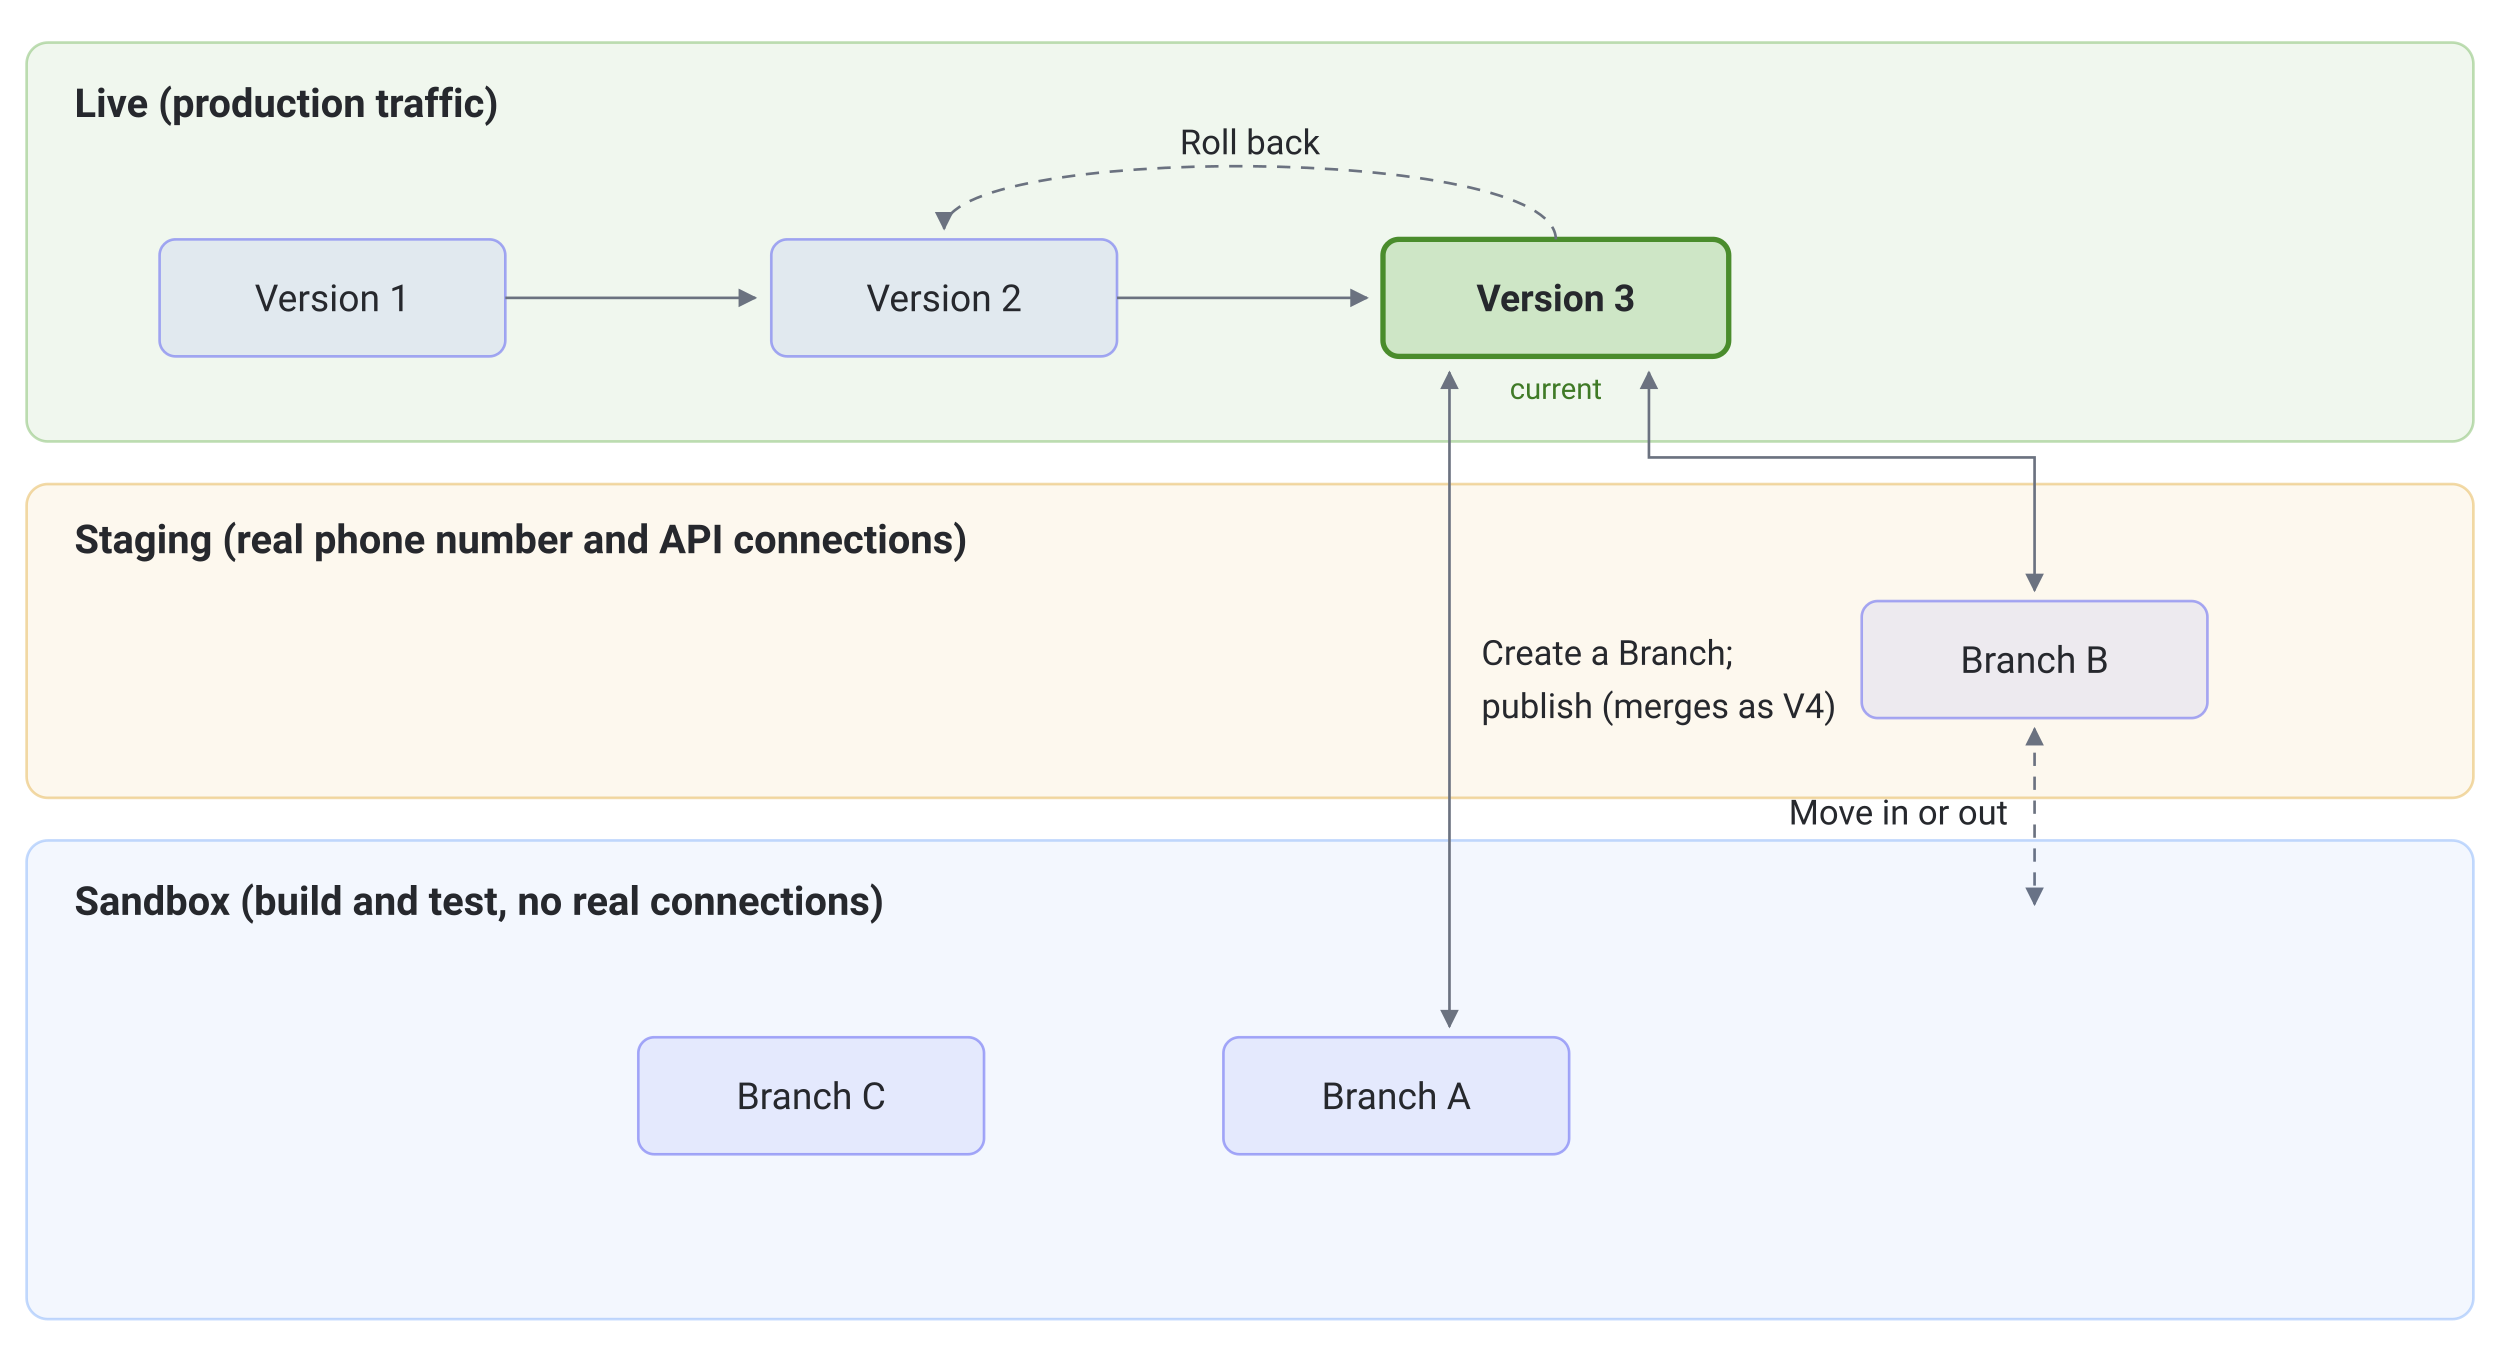
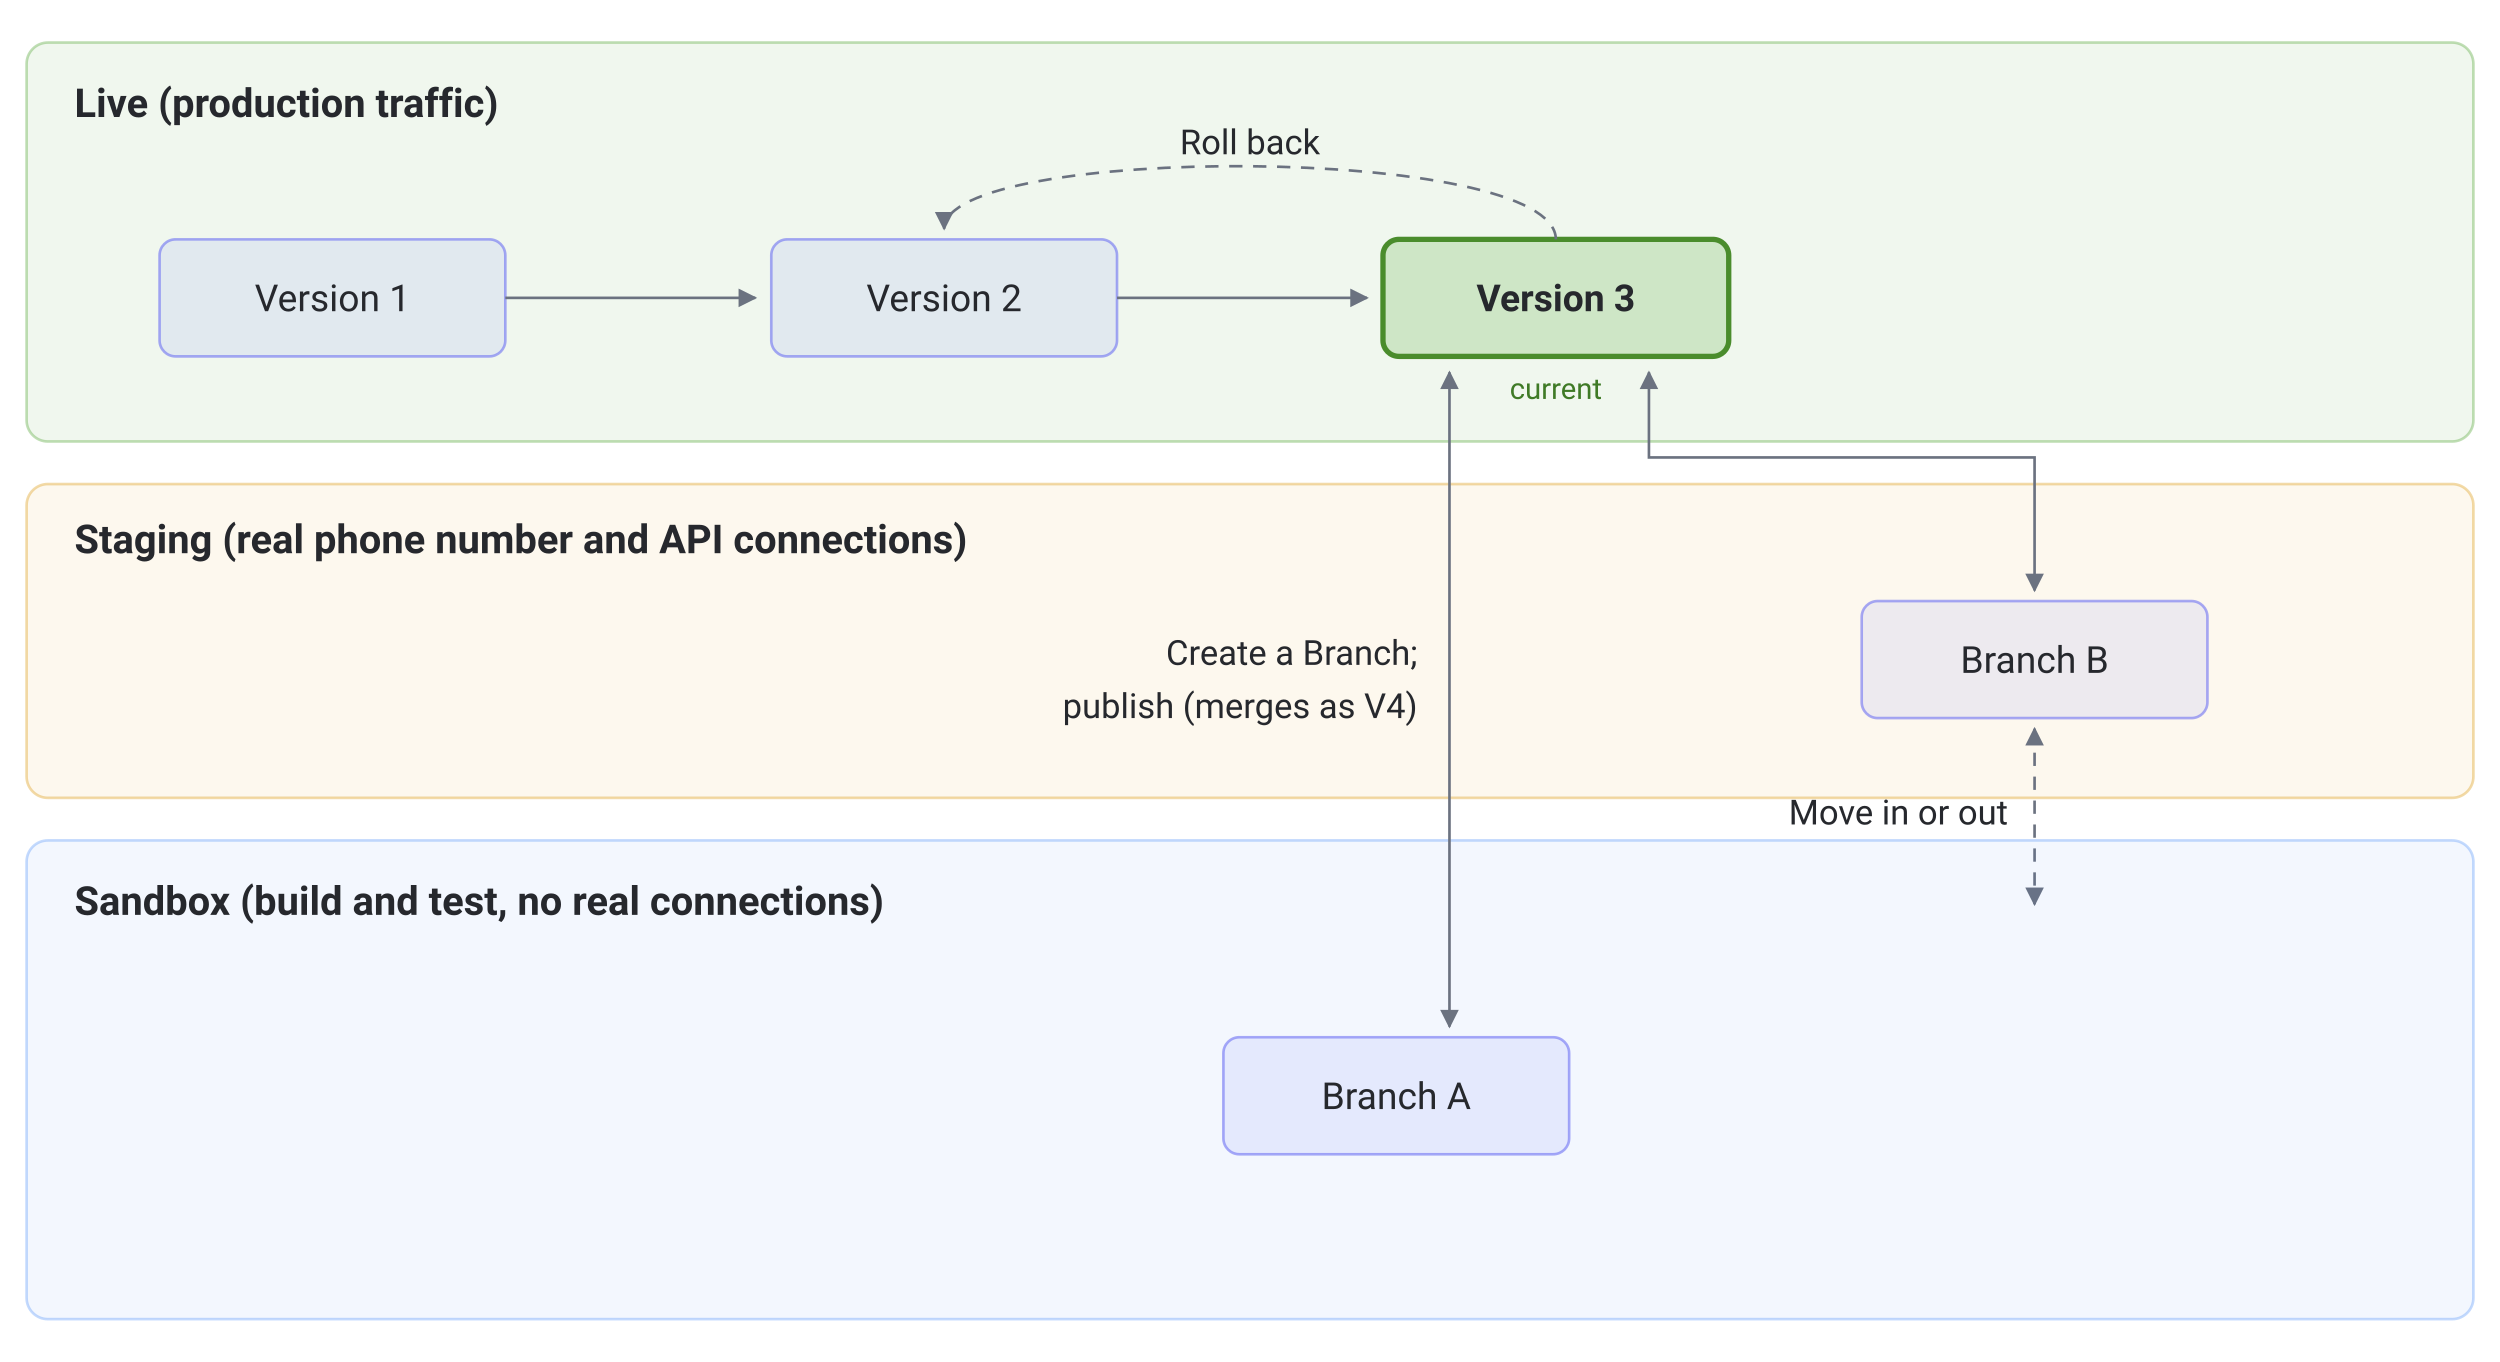
<svg xmlns="http://www.w3.org/2000/svg" viewBox="0 0 940 512" font-family="ui-sans-serif, system-ui, -apple-system, 'Segoe UI', Roboto, Helvetica, Arial, sans-serif">
  <defs>
    <marker id="arr" viewBox="0 0 10 10" refX="9" refY="5" markerWidth="7" markerHeight="7" orient="auto-start-reverse">
      <path d="M 0 0 L 10 5 L 0 10 z" fill="#6b7280" />
    </marker>
  </defs>
  <rect x="10" y="16" width="920" height="150" rx="8" fill="rgba(74,160,44,0.08)" stroke="rgba(74,160,44,0.35)" />
  <text x="28" y="44" font-size="15" font-weight="600" fill="#26282d">Live (production traffic)</text>
  <rect x="60" y="90" width="130" height="44" rx="6" fill="rgba(99,102,241,0.10)" stroke="rgba(99,102,241,0.55)" />
  <rect x="290" y="90" width="130" height="44" rx="6" fill="rgba(99,102,241,0.10)" stroke="rgba(99,102,241,0.55)" />
  <rect x="520" y="90" width="130" height="44" rx="6" fill="rgba(74,160,44,0.20)" stroke="#4a8c2c" stroke-width="2" />
  <text x="125" y="117" font-size="14" text-anchor="middle" fill="#26282d">Version 1</text>
  <text x="355" y="117" font-size="14" text-anchor="middle" fill="#26282d">Version 2</text>
  <text x="585" y="117" font-size="14" font-weight="600" text-anchor="middle" fill="#26282d">Version 3</text>
  <text x="585" y="150" font-size="11" text-anchor="middle" fill="#3f7a26">current</text>
  <line x1="190" y1="112" x2="284" y2="112" stroke="#6b7280" marker-end="url(#arr)" />
  <line x1="420" y1="112" x2="514" y2="112" stroke="#6b7280" marker-end="url(#arr)" />
  <path d="M 585 90 C 585 54, 355 54, 355 86" fill="none" stroke="#6b7280" stroke-dasharray="5 4" marker-end="url(#arr)" />
  <text x="470" y="58" font-size="13" text-anchor="middle" fill="#26282d">Roll back</text>
  <rect x="10" y="182" width="920" height="118" rx="8" fill="rgba(217,150,6,0.07)" stroke="rgba(217,150,6,0.35)" />
  <text x="28" y="208" font-size="15" font-weight="600" fill="#26282d">Staging (real phone number and API connections)</text>
  <rect x="700" y="226" width="130" height="44" rx="6" fill="rgba(99,102,241,0.10)" stroke="rgba(99,102,241,0.55)" />
  <text x="765" y="253" font-size="14" text-anchor="middle" fill="#26282d">Branch B</text>
  <path d="M 765 222 L 765 172 L 620 172 L 620 140" fill="none" stroke="#6b7280" marker-start="url(#arr)" marker-end="url(#arr)" />
  <line x1="765" y1="274" x2="765" y2="340" stroke="#6b7280" stroke-dasharray="5 4" marker-start="url(#arr)" marker-end="url(#arr)" />
  <text x="755" y="310" font-size="13" text-anchor="end" fill="#26282d">Move in or out</text>
  <rect x="10" y="316" width="920" height="180" rx="8" fill="rgba(59,130,246,0.06)" stroke="rgba(59,130,246,0.30)" />
  <text x="28" y="344" font-size="15" font-weight="600" fill="#26282d">Sandbox (build and test, no real connections)</text>
  <rect x="460" y="390" width="130" height="44" rx="6" fill="rgba(99,102,241,0.10)" stroke="rgba(99,102,241,0.55)" />
  <text x="525" y="417" font-size="14" text-anchor="middle" fill="#26282d">Branch A</text>
-   <rect x="240" y="390" width="130" height="44" rx="6" fill="rgba(99,102,241,0.10)" stroke="rgba(99,102,241,0.55)" />
-   <text x="305" y="417" font-size="14" text-anchor="middle" fill="#26282d">Branch C</text>
  <path d="M 545 386 L 545 140" fill="none" stroke="#6b7280" marker-start="url(#arr)" marker-end="url(#arr)" />
-   <text x="557" y="250" font-size="13" fill="#26282d">Create a Branch;</text>
-   <text x="557" y="270" font-size="13" fill="#26282d">publish (merges as V4)</text>
+   <text x="533" y="250" font-size="13" text-anchor="end" fill="#26282d">Create a Branch;</text>
+   <text x="533" y="270" font-size="13" text-anchor="end" fill="#26282d">publish (merges as V4)</text>
</svg>
